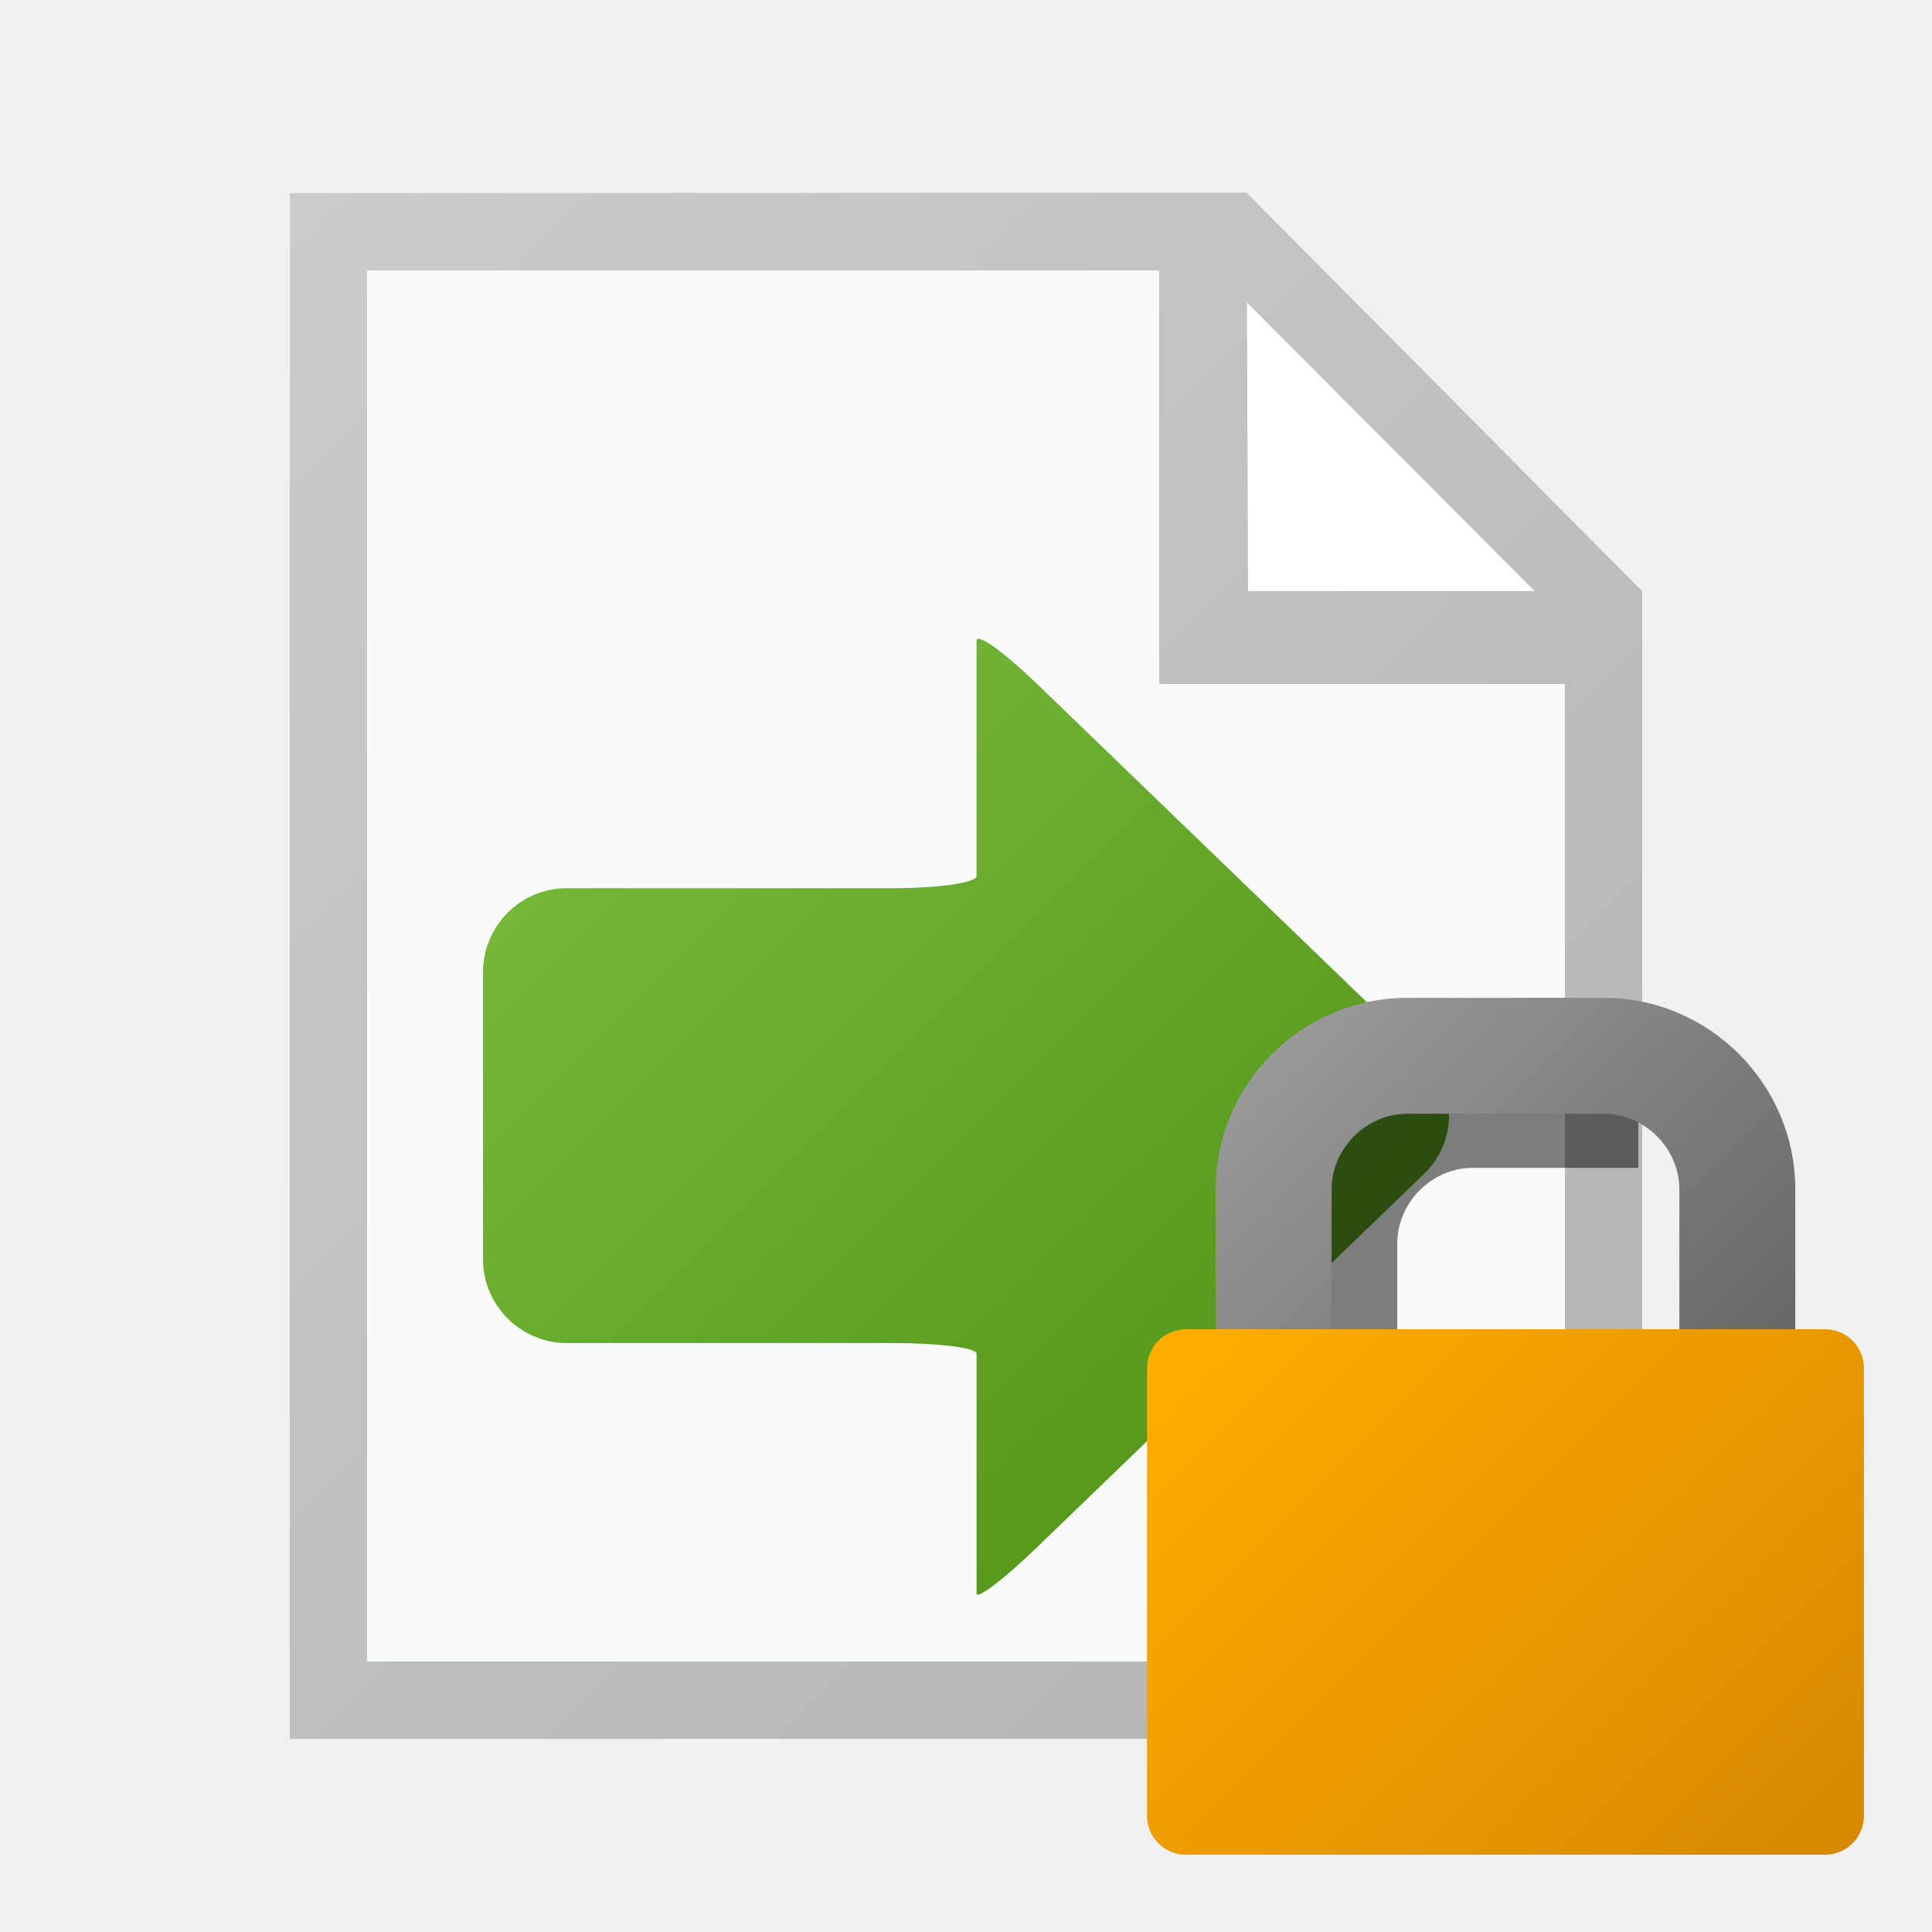
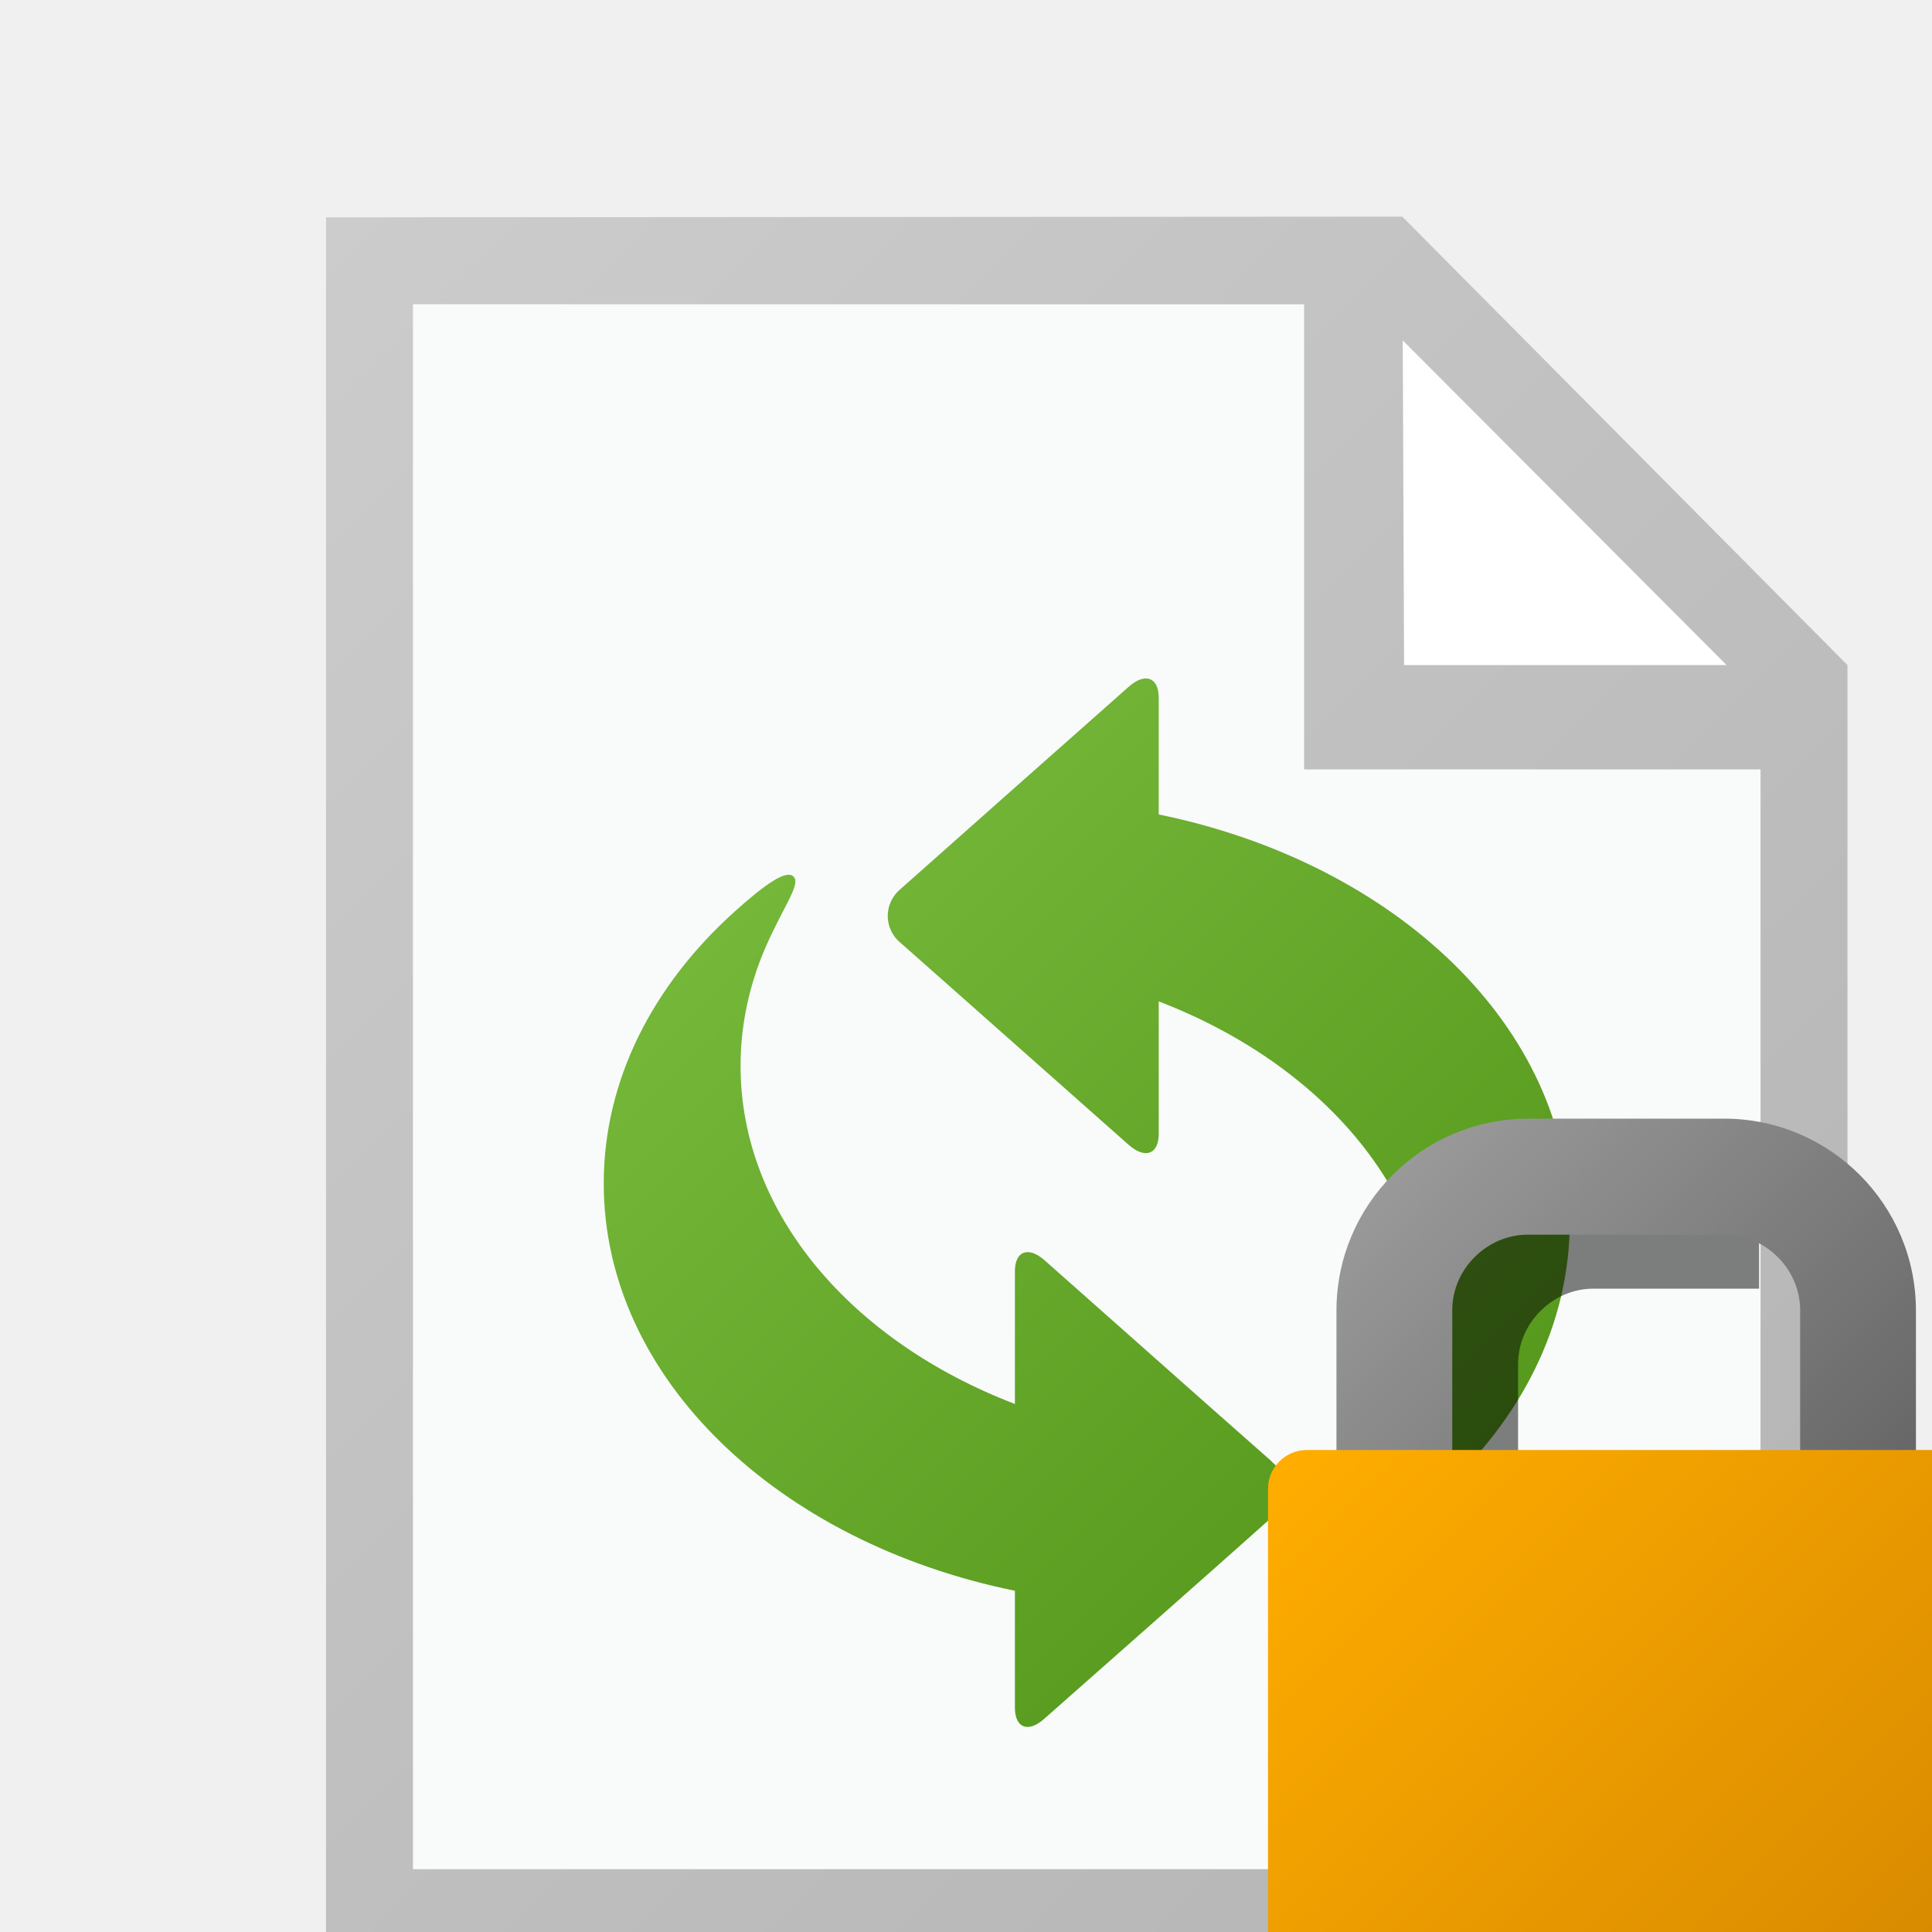
- <svg xmlns="http://www.w3.org/2000/svg" width="18" height="18" viewBox="0 0 500 500">
-   <path fill="#FFF" d="M410 155v285H90V60h228z" />
-   <path fill="#F9FAFA" d="M410 155v285H90V60h228z" />
-   <path fill="#FFF" d="M312 65l8 100 90-10z" />
-   <linearGradient id="a" gradientUnits="userSpaceOnUse" x1="36.937" y1="88.064" x2="411.937" y2="463.064">
-     <stop offset="0" stop-color="#CCC" />
+ <svg xmlns="http://www.w3.org/2000/svg" width="18" height="18" viewBox="0 0 16 16">
+   <path fill="#FFF" d="M14.76 5.58v10.26H3.24V2.16h8.208l3.312 3.42z" />
+   <path fill="#F9FAFA" d="M14.76 5.58v10.26H3.24V2.16h8.208l3.312 3.42z" />
+   <path fill="#FFF" d="M11.232 2.34l.287 3.6 3.24-.36-3.527-3.24z" />
+   <linearGradient id="a" gradientUnits="userSpaceOnUse" x1="8054.275" y1="-11512.394" x2="8429.275" y2="-11887.394" gradientTransform="matrix(.036 0 0 -.036 -288.624 -411.276)">
+     <stop offset="0" stop-color="#ccc" />
    <stop offset="1" stop-color="#b3b3b3" />
  </linearGradient>
-   <path fill="url(#a)" d="M322.597 49.85L75 50v400h350V153L322.597 49.85zM397.184 153H323l-.292-74.71L397.184 153zM405 430H95V70h205v107h105v253z" />
-   <linearGradient id="b" gradientUnits="userSpaceOnUse" x1="155.065" y1="212.535" x2="307.436" y2="364.907">
+   <path fill="url(#a)" d="M11.613 1.794L2.7 1.8v14.4h12.6V5.508l-3.687-3.714zm2.686 3.714h-2.671l-.011-2.689 2.682 2.689zm.281 9.972H3.42V2.52h7.38v3.852h3.78v9.108z" />
+   <linearGradient id="b" gradientUnits="userSpaceOnUse" x1="27317.301" y1="-38892.633" x2="27483.998" y2="-39059.332" gradientTransform="matrix(.032 0 0 -.032 -867.82 -1237.272)">
    <stop offset="0" stop-color="#74b739" />
    <stop offset="1" stop-color="#56991c" />
  </linearGradient>
-   <path fill="url(#b)" d="M252.73 165.81V226.713c0 1.733-9.754 3.15-21.677 3.15h-84.375c-11.922 0-21.678 9.754-21.678 21.676V325.9c0 11.922 9.755 21.677 21.678 21.677h84.375c11.923 0 21.677 1.226 21.677 2.728v62.045c0 1.75 7.02-3.594 15.602-11.873l100.232-96.708a20.82 20.82 0 0 0 0-30.104l-100.232-96.71c-8.58-8.278-15.602-13.295-15.602-11.148z" />
-   <path opacity=".5" d="M424 358h-62.383v-36.205c0-10.6 8.954-19.554 19.554-19.554H424v-30h-42.83c-27.254 0-49.553 22.3-49.553 49.555V358h-7.69c-5.564 0-10.075 4.51-10.075 10.074V449H424v-91z" />
-   <linearGradient id="c" gradientUnits="userSpaceOnUse" x1="336.706" y1="265.266" x2="442.529" y2="371.089">
+   <path fill="url(#b)" d="M9.596 5.779v.966C11.557 7.147 13 8.505 13 10.119c0 .855-.406 1.641-1.08 2.248-.261.234-.436.354-.494.292-.059-.063.086-.248.23-.577.137-.313.211-.645.211-.99 0-1.223-.926-2.282-2.271-2.799V9.39c0 .17-.113.211-.249.091L7.972 8.263l-.496-.439-.022-.019a.287.287 0 0 1 0-.439l.48-.426.496-.44.917-.812c.136-.121.249-.08.249.091zm-.943 8.451l.917-.81.496-.439.479-.426a.285.285 0 0 0 0-.438l-.021-.021-.496-.438-1.375-1.219c-.136-.121-.248-.08-.248.09v1.098c-1.348-.516-2.272-1.576-2.272-2.799 0-.346.074-.679.21-.99.145-.33.29-.515.23-.577-.058-.063-.232.057-.493.292C5.406 8.161 5 8.945 5 9.801c0 1.613 1.444 2.973 3.405 3.373v.967c0 .172.112.213.248.089z" />
+   <path opacity=".5" d="M14.568 12.455h-1.996v-1.158c0-.34.285-.625.625-.625h1.371v-.961h-1.371c-.872 0-1.586.715-1.586 1.586v1.158h-.246a.322.322 0 0 0-.322.322v2.59h3.525v-2.912z" />
+   <linearGradient id="c" gradientUnits="userSpaceOnUse" x1="18407.225" y1="26044.019" x2="18513.033" y2="26149.828" gradientTransform="matrix(.032 0 0 .032 -577.256 -823.92)">
    <stop offset="0" stop-color="#999" />
    <stop offset="1" stop-color="#666" />
  </linearGradient>
-   <path fill="url(#c)" d="M344.617 349v-41.205c0-10.6 8.954-19.554 19.554-19.554h50.894c10.6 0 19.554 8.955 19.554 19.555V349h30v-41.205c0-27.255-22.3-49.554-49.554-49.554H364.17c-27.254 0-49.553 22.3-49.553 49.555V349h30z" />
-   <linearGradient id="d" gradientUnits="userSpaceOnUse" x1="312.185" y1="334.568" x2="467.05" y2="489.433">
+   <path fill="url(#c)" d="M12.027 12.168V10.85c0-.34.287-.625.625-.625h1.63c.339 0 .626.285.626.625v1.318h.959V10.85a1.59 1.59 0 0 0-1.585-1.586h-1.63a1.59 1.59 0 0 0-1.584 1.586v1.318h.959z" />
+   <linearGradient id="d" gradientUnits="userSpaceOnUse" x1="18382.725" y1="26113.316" x2="18537.563" y2="26268.154" gradientTransform="matrix(.032 0 0 .032 -577.256 -823.92)">
    <stop offset="0" stop-color="#ffad00" />
    <stop offset="1" stop-color="#d68900" />
  </linearGradient>
-   <path fill="url(#d)" d="M482.383 469.926c0 5.563-4.51 10.074-10.074 10.074H306.925c-5.563 0-10.074-4.51-10.074-10.074V354.074c0-5.563 4.51-10.074 10.074-10.074H472.31c5.562 0 10.073 4.51 10.073 10.074v115.852z" />
+   <path fill="url(#d)" d="M16.436 16.037a.322.322 0 0 1-.321.322h-5.291a.323.323 0 0 1-.323-.322V12.33c0-.178.145-.322.323-.322h5.291a.32.32 0 0 1 .321.322v3.707z" />
</svg>
